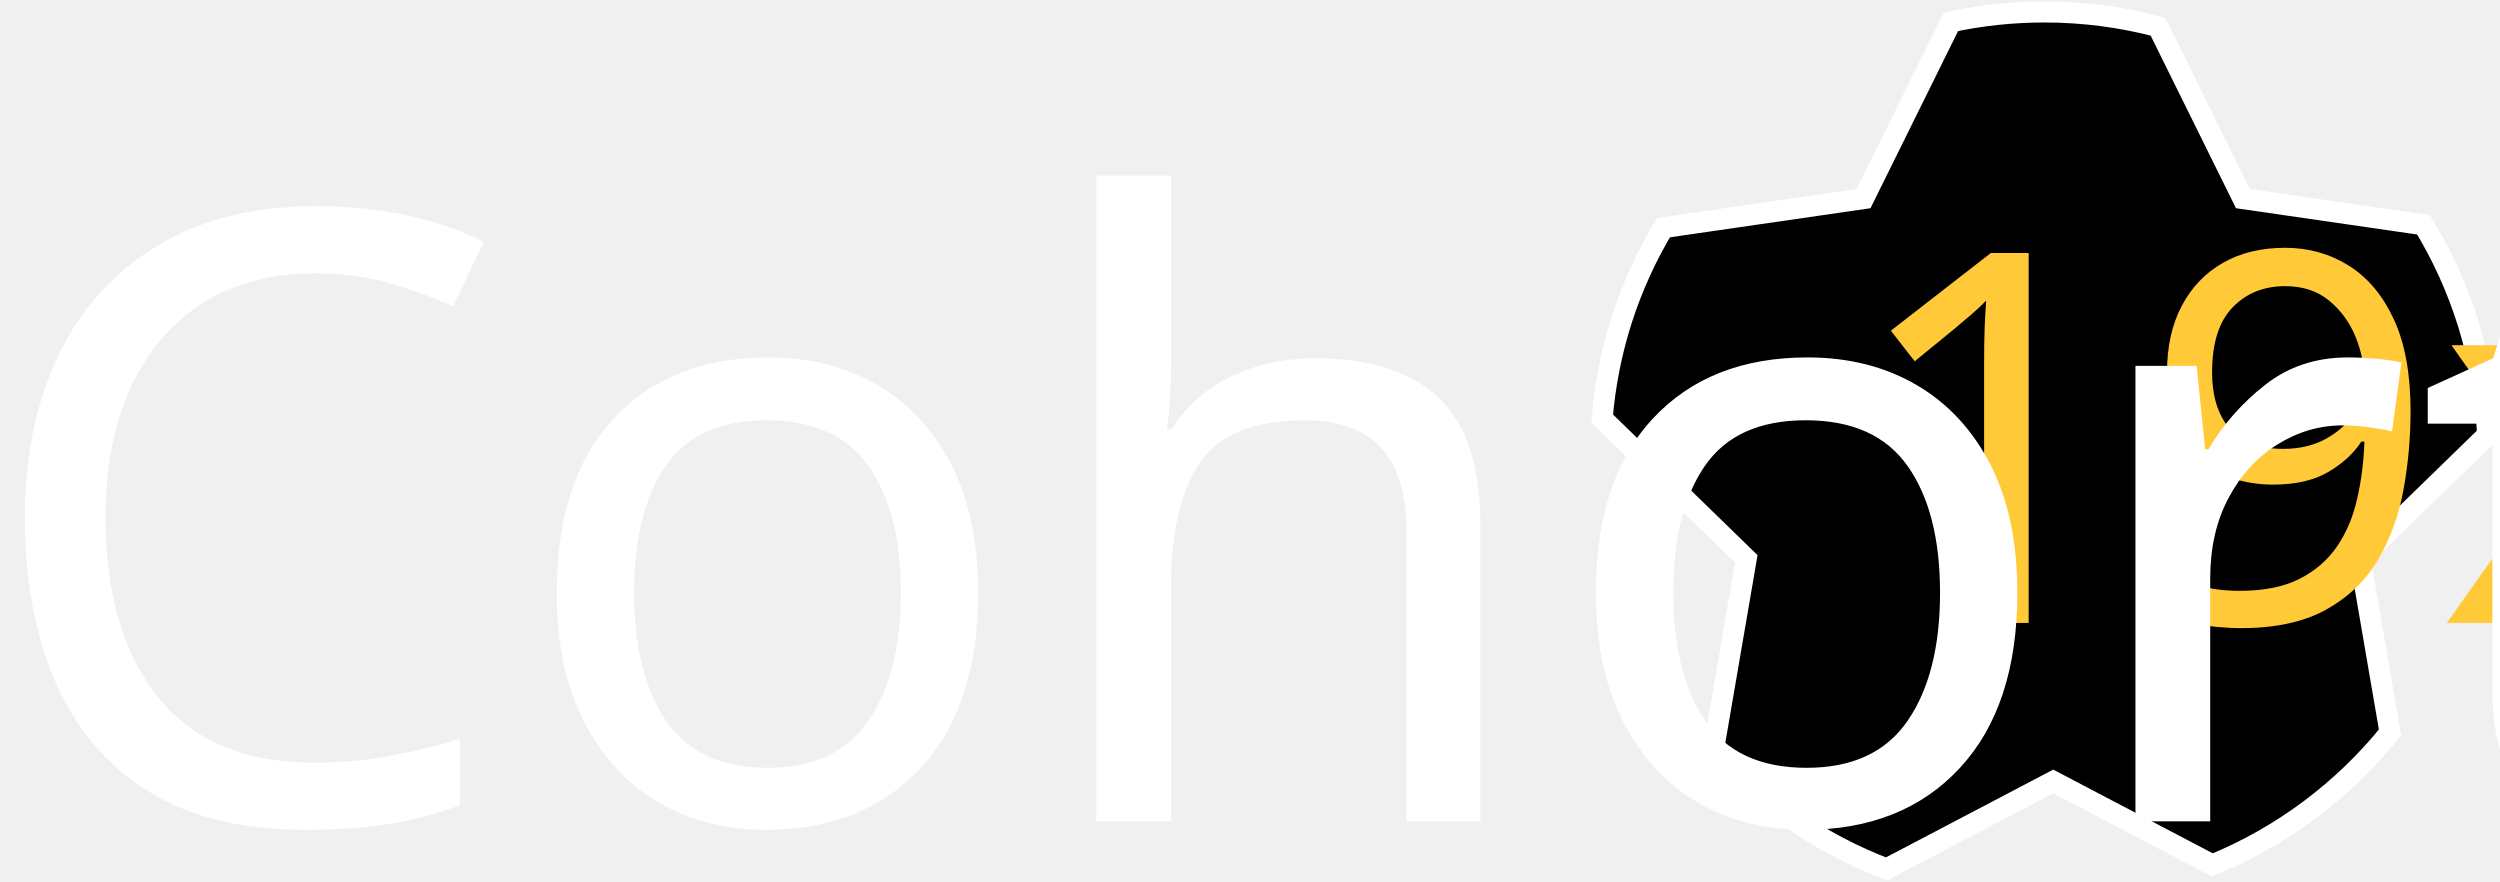
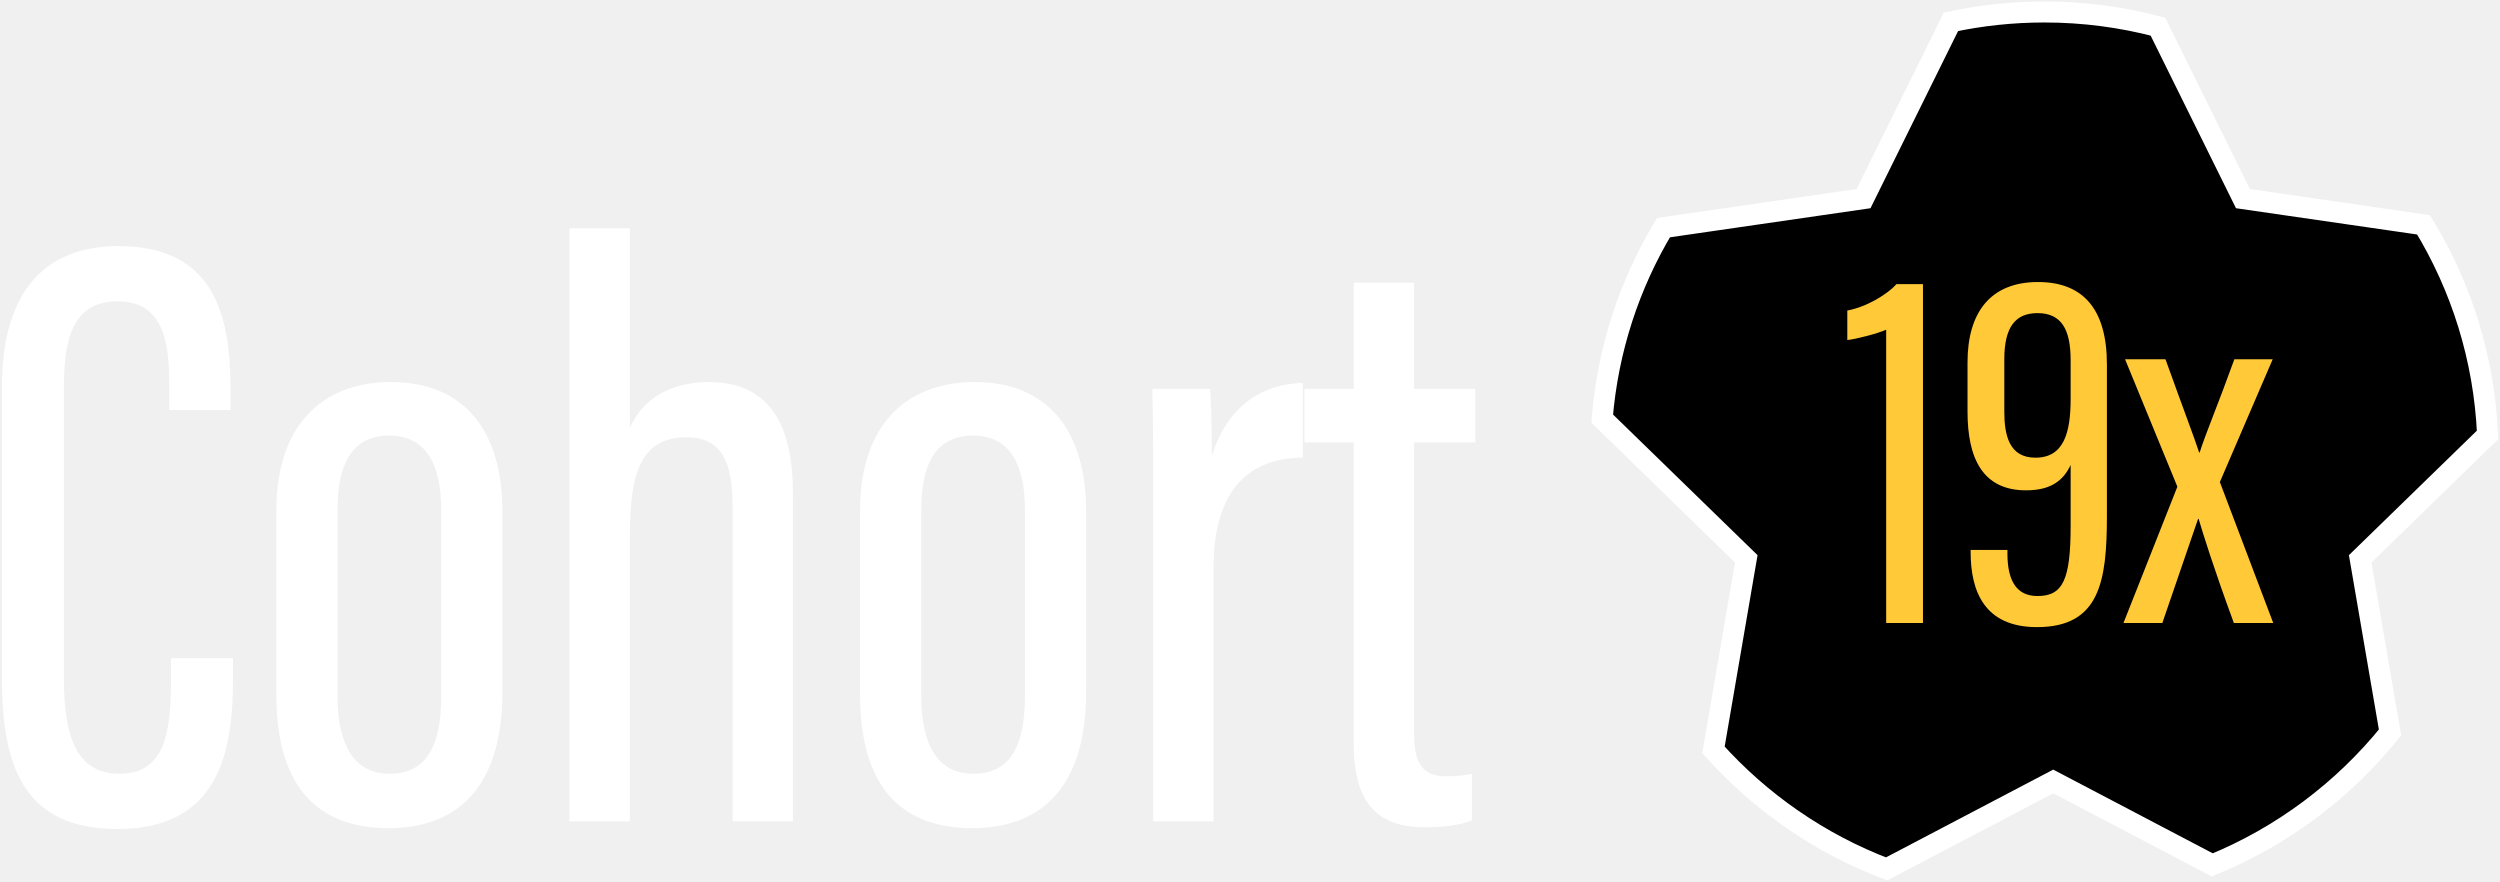
<svg xmlns="http://www.w3.org/2000/svg" width="834px" height="294px" viewBox="0 0 834 294" version="1.1">
  <defs />
  <g id="Page-1" stroke="none" stroke-width="1" fill="none" fill-rule="evenodd">
    <g id="Artboard-1-Copy-9" transform="translate(-125, -105)">
-       <g id="cohort-19-text-yellow" transform="translate(116, 109)">
-         <g id="Group-Copy-6" transform="translate(543, 0)">
+       <g id="cohort-19-text-yellow" transform="translate(125, 109)">
+         <g id="Group-Copy-6" transform="translate(534, 0)">
          <path d="M95.377,285.863 L150.96,256.693 L204.004,284.53 C227.355,274.994 247.72,259.674 263.313,240.354 L253.36,182.427 L295.852,141.081 C294.716,115.49 287.057,91.591 274.495,71.001 L214.247,62.262 L185.878,4.883 C173.788,1.697 161.093,-2.84217094e-14 148,-2.84217094e-14 C137.309,-2.84217094e-14 126.882,1.132 116.834,3.282 L87.673,62.262 L20.935,71.943 C9.594,90.848 2.366,112.496 0.488,135.652 L48.56,182.427 L37.612,246.146 C53.264,263.63 73.024,277.372 95.377,285.863 Z" id="Combined-Shape" stroke="#FFFFFF" stroke-width="7" fill="#000000" />
-           <text id="19x" font-family="AcuminProExtraCond-Medium, Acumin Pro ExtraCondensed" font-size="172.852" font-style="condensed" font-weight="400" fill="#FFC937">
-             <tspan x="81.4" y="203.823">19x</tspan>
-           </text>
+           <path d="M107.501,203.823 L107.501,90.778 L98.685,90.778 C95.747,94.062 88.833,98.383 82.264,99.593 L82.264,109.446 C85.203,109.1 92.117,107.372 95.228,105.989 L95.228,203.823 L107.501,203.823 Z M123.403,179.451 L123.403,180.142 C123.403,193.106 127.897,205.206 145.528,205.206 C166.443,205.206 168.863,189.995 168.863,168.216 L168.863,117.57 C168.863,98.902 160.739,90.086 145.874,90.086 C129.971,90.086 122.366,100.285 122.366,116.879 L122.366,133.3 C122.366,148.856 127.379,159.573 141.898,159.573 C150.195,159.573 154.344,156.289 156.764,151.103 L156.764,171.327 C156.764,189.477 154.171,194.835 145.701,194.835 C139.133,194.835 135.676,190.341 135.676,180.661 L135.676,179.451 L123.403,179.451 Z M145.701,100.458 C153.652,100.458 156.764,105.816 156.764,116.187 L156.764,128.978 C156.764,140.386 154.517,148.683 145.01,148.683 C136.194,148.683 134.639,141.078 134.639,133.3 L134.639,115.841 C134.639,104.952 138.441,100.458 145.701,100.458 L145.701,100.458 Z M174.913,115.841 L192.371,158.363 L174.395,203.823 L187.358,203.823 C193.235,186.538 197.557,174.266 199.285,169.08 L199.458,169.08 C200.841,173.747 204.298,184.982 211.212,203.823 L224.349,203.823 L206.545,156.807 L224.176,115.841 L211.385,115.841 C206.027,130.707 201.705,140.905 199.804,146.955 L199.631,146.955 C198.075,142.115 194.618,133.127 188.396,115.841 L174.913,115.841 Z" id="19x" fill="#FFC937" />
        </g>
-         <text id="Cohort" font-family="AcuminProExtraCond-Medium, Acumin Pro ExtraCondensed" font-size="283.454" font-style="condensed" font-weight="400" fill="#FFFFFF">
-           <tspan x="0" y="270">Cohort</tspan>
-         </text>
+         <path d="M57.045,215.577 L57.045,223.514 C57.045,241.371 54.494,254.127 39.754,254.127 C25.581,254.127 21.33,241.655 21.33,222.663 L21.33,124.588 C21.33,107.865 25.014,96.526 39.187,96.526 C53.927,96.526 56.478,108.998 56.478,124.021 L56.478,132.808 L76.886,132.808 L76.886,125.439 C76.886,100.778 71.217,78.102 39.471,78.102 C13.676,78.102 0.637,94.826 0.637,125.155 L0.637,221.529 C0.637,249.308 6.306,272.551 39.187,272.551 C73.485,272.551 77.737,246.19 77.737,222.096 L77.737,215.577 L57.045,215.577 Z M130.459,123.454 C106.933,123.454 92.193,138.478 92.193,166.256 L92.193,227.765 C92.193,258.662 106.082,272.268 129.609,272.268 C152.852,272.268 167.592,258.378 167.592,226.915 L167.592,166.539 C167.592,139.328 154.553,123.454 130.459,123.454 L130.459,123.454 Z M129.892,141.312 C142.648,141.312 147.183,151.8 147.183,165.973 L147.183,228.332 C147.183,246.473 141.23,254.127 129.892,254.127 C117.987,254.127 112.602,244.206 112.602,228.332 L112.602,165.973 C112.602,150.383 117.704,141.312 129.892,141.312 L129.892,141.312 Z M189.984,270 L210.11,270 L210.11,174.76 C210.11,153.784 213.795,141.879 229.101,141.879 C242.707,141.879 244.408,153.501 244.408,165.689 L244.408,270 L264.533,270 L264.533,160.587 C264.533,139.611 258.013,123.454 236.471,123.454 C222.298,123.454 213.795,130.257 210.11,138.761 L210.11,72.149 L189.984,72.149 L189.984,270 Z M325.192,123.454 C301.665,123.454 286.926,138.478 286.926,166.256 L286.926,227.765 C286.926,258.662 300.815,272.268 324.341,272.268 C347.585,272.268 362.324,258.378 362.324,226.915 L362.324,166.539 C362.324,139.328 349.285,123.454 325.192,123.454 L325.192,123.454 Z M324.625,141.312 C337.38,141.312 341.916,151.8 341.916,165.973 L341.916,228.332 C341.916,246.473 335.963,254.127 324.625,254.127 C312.72,254.127 307.334,244.206 307.334,228.332 L307.334,165.973 C307.334,150.383 312.436,141.312 324.625,141.312 L324.625,141.312 Z M434.605,123.738 C422.133,124.021 409.661,130.541 404.275,148.115 C404.275,138.478 403.992,129.407 403.708,125.722 L384.434,125.722 C384.717,138.478 384.717,151.516 384.717,174.76 L384.717,270 L404.842,270 L404.842,185.247 C404.842,159.17 417.031,148.682 434.605,148.682 L434.605,123.738 Z M435.172,143.58 L451.612,143.58 L451.612,244.206 C451.612,266.032 461.533,271.984 475.422,271.984 C480.524,271.984 486.76,271.417 491.012,269.717 L491.012,254.127 C489.028,254.694 484.776,254.977 482.225,254.977 C472.871,254.977 471.737,247.891 471.737,240.521 L471.737,143.58 L492.146,143.58 L492.146,125.722 L471.737,125.722 L471.737,90.29 L451.612,90.29 L451.612,125.722 L435.172,125.722 L435.172,143.58 Z" id="Cohort" fill="#FFFFFF" />
      </g>
    </g>
  </g>
</svg>
